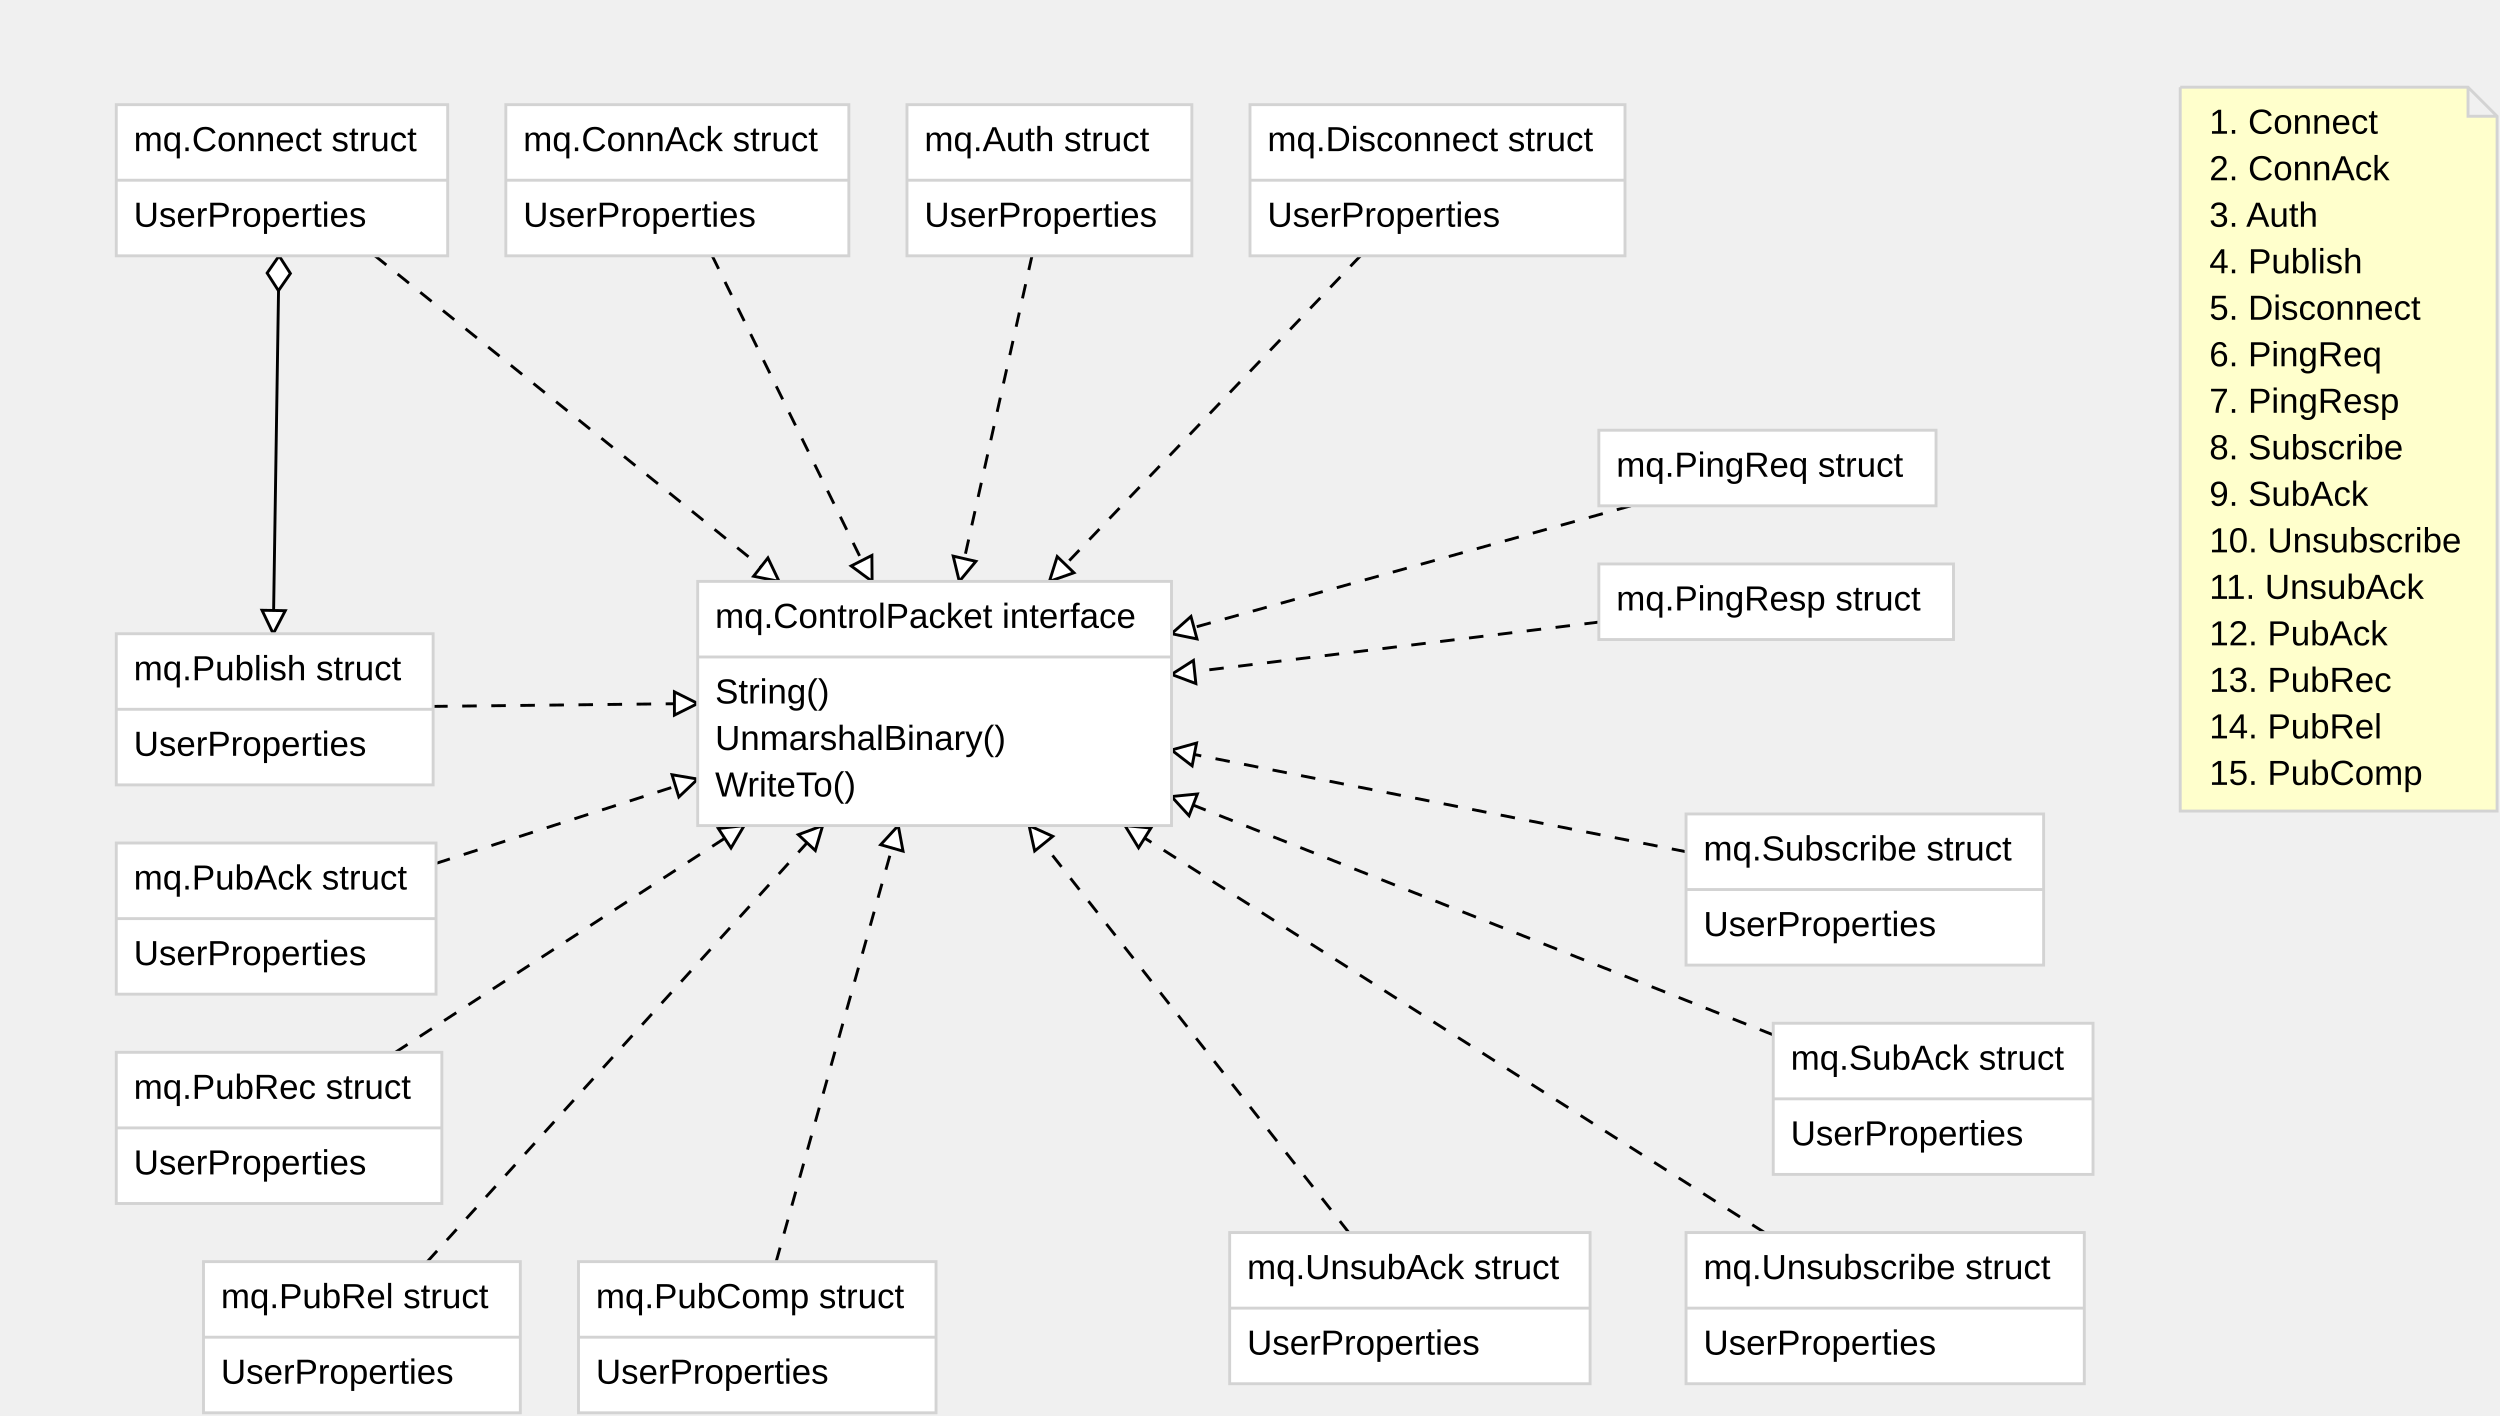
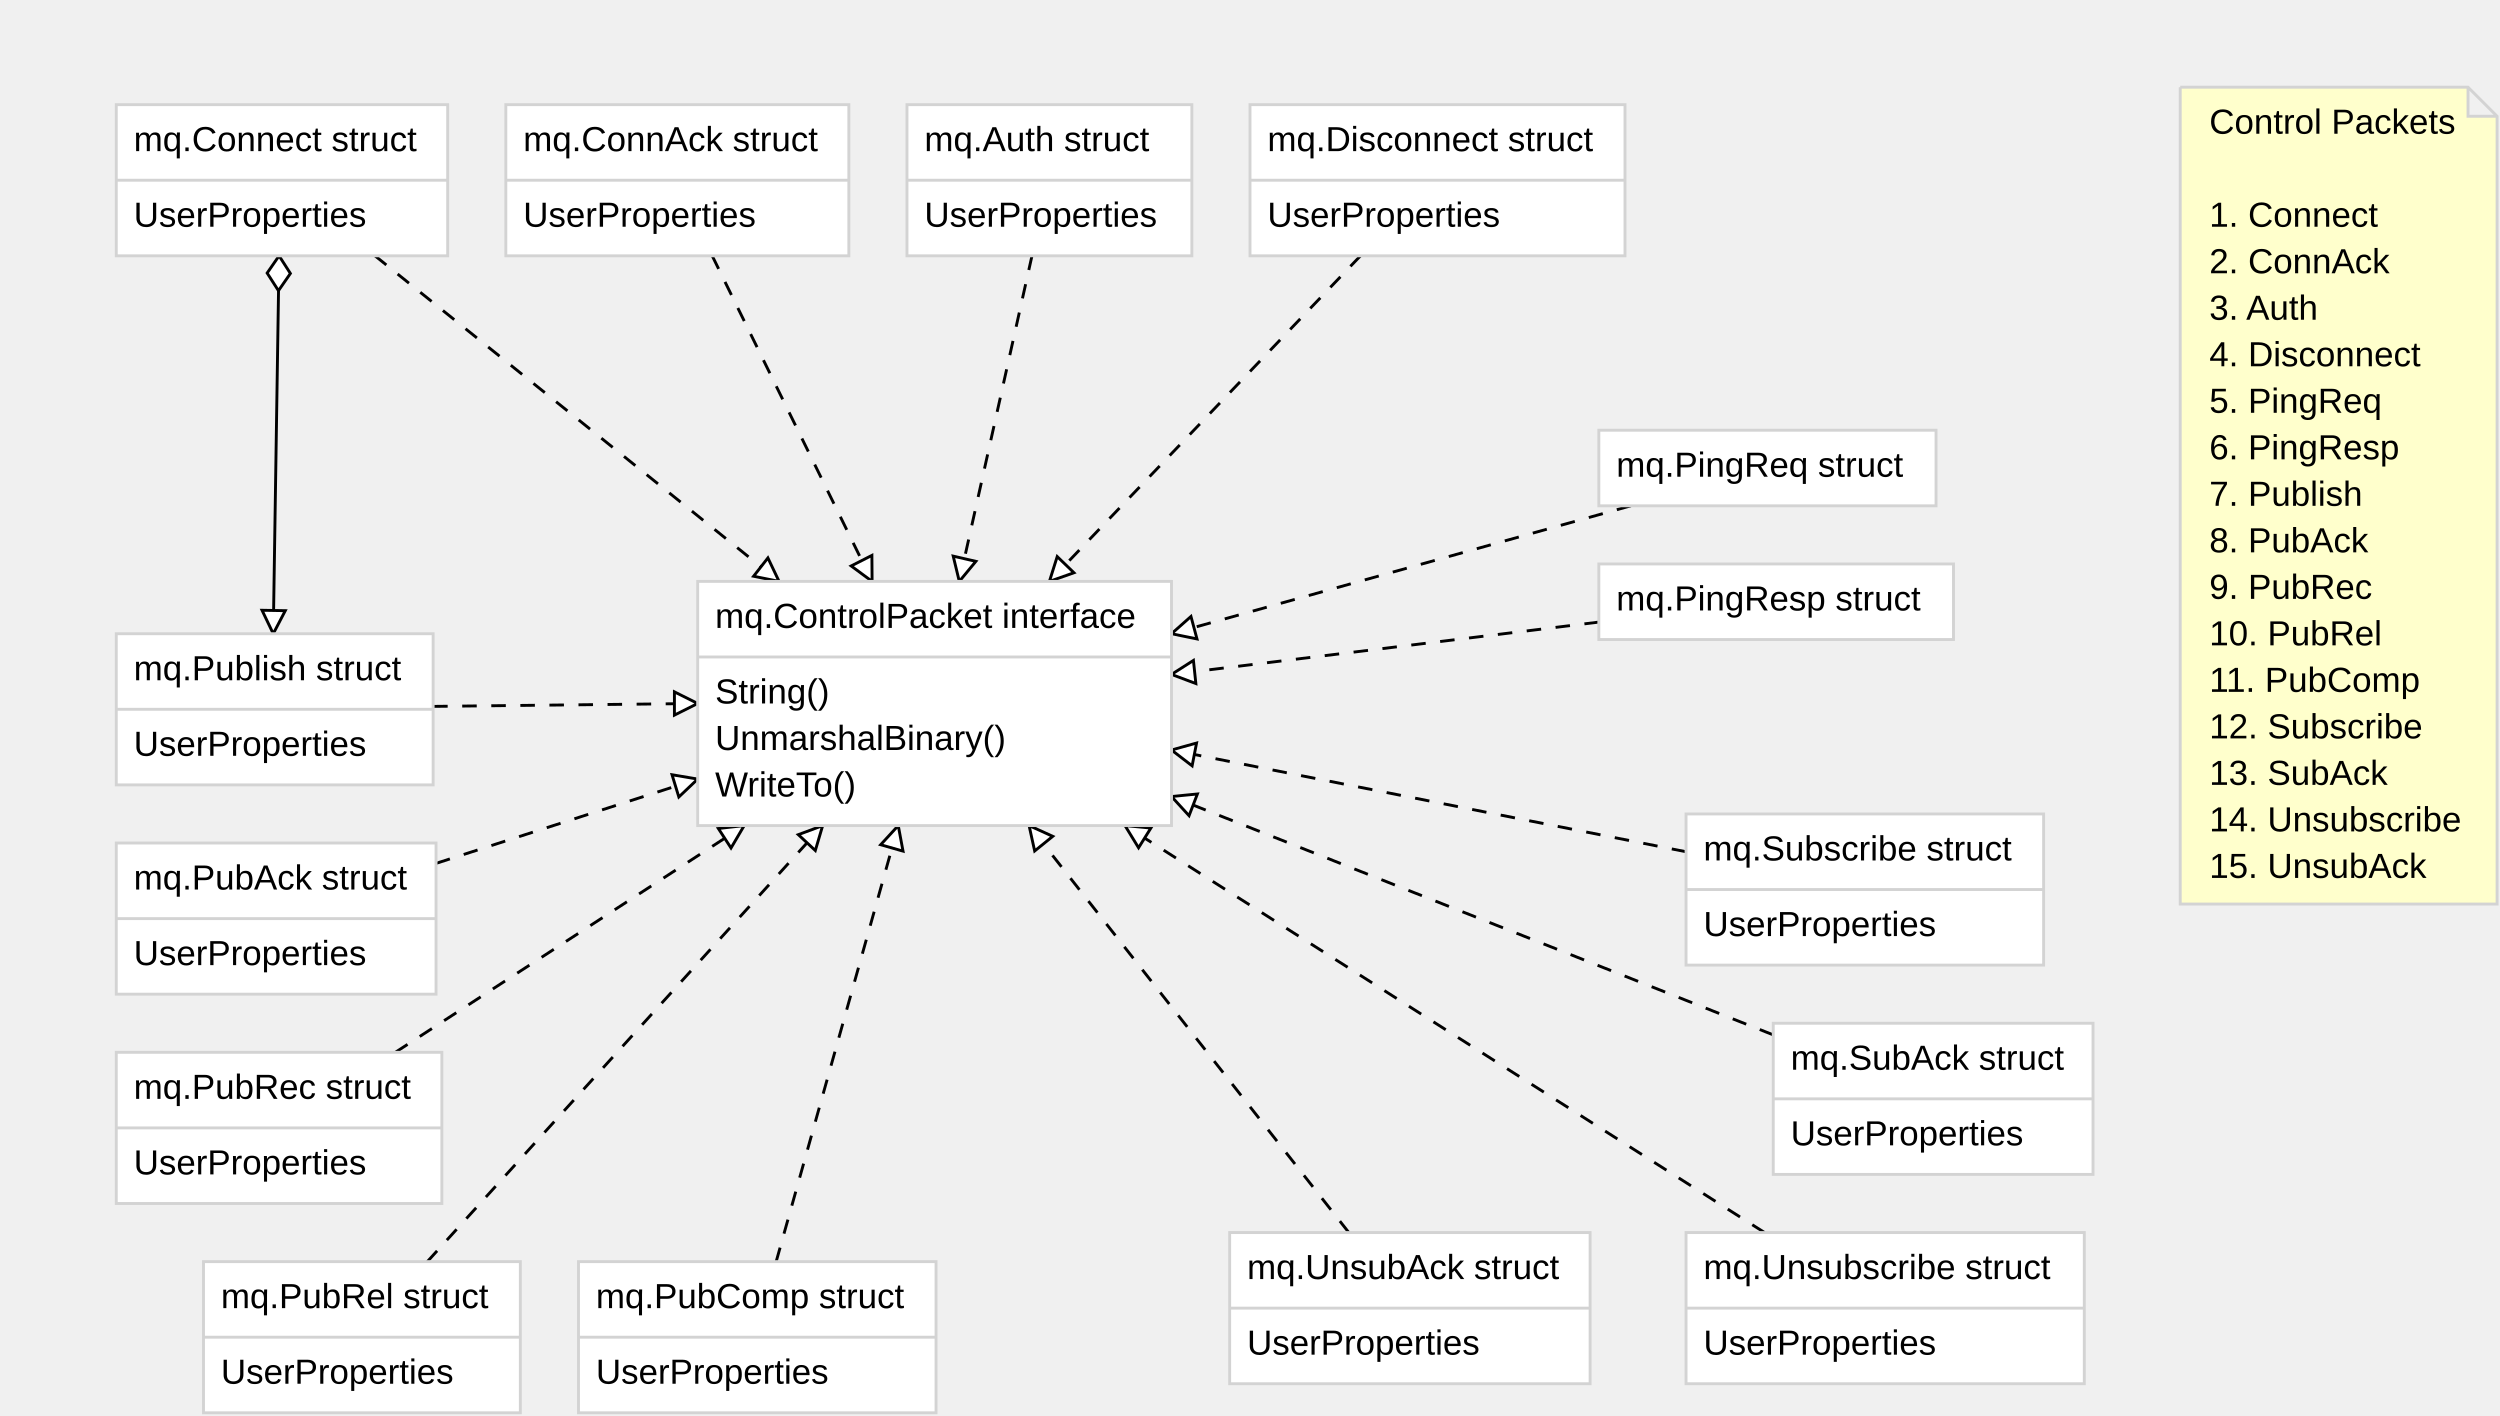
<svg xmlns="http://www.w3.org/2000/svg" font-family="Arial,Helvetica,sans-serif" width="860" height="487">
  <path stroke="black" d="M96,88 L94,218" />
  <g transform="rotate(91 96 88)">
    <path stroke="black" fill="#ffffff" d="M96,88 l 6,-4 6,4 -6,4 -6,-4" />
  </g>
  <g transform="rotate(181 94 218)">
    <path stroke="black" fill="#ffffff" d="M90,226 l4,-8 l 4,8 Z" />
  </g>
  <path stroke="black" stroke-dasharray="5,5,5" d="M610,356 L403,274" />
  <g transform="rotate(291 403 274)">
    <path stroke="black" fill="#ffffff" d="M399,282 l4,-8 l 4,8 Z" />
  </g>
  <path stroke="black" stroke-dasharray="5,5,5" d="M464,424 L354,284" />
  <g transform="rotate(321 354 284)">
    <path stroke="black" fill="#ffffff" d="M350,292 l4,-8 l 4,8 Z" />
  </g>
  <path stroke="black" stroke-dasharray="5,5,5" d="M607,424 L387,284" />
  <g transform="rotate(302 387 284)">
    <path stroke="black" fill="#ffffff" d="M383,292 l4,-8 l 4,8 Z" />
  </g>
  <path stroke="black" stroke-dasharray="5,5,5" d="M580,293 L403,258" />
  <g transform="rotate(281 403 258)">
    <path stroke="black" fill="#ffffff" d="M399,266 l4,-8 l 4,8 Z" />
  </g>
  <path stroke="black" stroke-dasharray="5,5,5" d="M550,214 L403,232" />
  <g transform="rotate(264 403 232)">
    <path stroke="black" fill="#ffffff" d="M399,240 l4,-8 l 4,8 Z" />
  </g>
  <path stroke="black" stroke-dasharray="5,5,5" d="M561,174 L403,218" />
  <g transform="rotate(255 403 218)">
    <path stroke="black" fill="#ffffff" d="M399,226 l4,-8 l 4,8 Z" />
  </g>
  <path stroke="black" stroke-dasharray="5,5,5" d="M267,434 L309,284" />
  <g transform="rotate(16 309 284)">
    <path stroke="black" fill="#ffffff" d="M305,292 l4,-8 l 4,8 Z" />
  </g>
  <path stroke="black" stroke-dasharray="5,5,5" d="M147,434 L283,284" />
  <g transform="rotate(43 283 284)">
    <path stroke="black" fill="#ffffff" d="M279,292 l4,-8 l 4,8 Z" />
  </g>
  <path stroke="black" stroke-dasharray="5,5,5" d="M136,362 L256,284" />
  <g transform="rotate(57 256 284)">
    <path stroke="black" fill="#ffffff" d="M252,292 l4,-8 l 4,8 Z" />
  </g>
  <path stroke="black" stroke-dasharray="5,5,5" d="M150,297 L240,268" />
  <g transform="rotate(73 240 268)">
    <path stroke="black" fill="#ffffff" d="M236,276 l4,-8 l 4,8 Z" />
  </g>
  <path stroke="black" stroke-dasharray="5,5,5" d="M149,243 L240,242" />
  <g transform="rotate(90 240 242)">
    <path stroke="black" fill="#ffffff" d="M236,250 l4,-8 l 4,8 Z" />
  </g>
  <path stroke="black" stroke-dasharray="5,5,5" d="M468,88 L361,200" />
  <g transform="rotate(224 361 200)">
    <path stroke="black" fill="#ffffff" d="M357,208 l4,-8 l 4,8 Z" />
  </g>
  <path stroke="black" stroke-dasharray="5,5,5" d="M355,88 L330,200" />
  <g transform="rotate(193 330 200)">
    <path stroke="black" fill="#ffffff" d="M326,208 l4,-8 l 4,8 Z" />
  </g>
  <path stroke="black" stroke-dasharray="5,5,5" d="M245,88 L300,200" />
  <g transform="rotate(153 300 200)">
    <path stroke="black" fill="#ffffff" d="M296,208 l4,-8 l 4,8 Z" />
  </g>
  <path stroke="black" stroke-dasharray="5,5,5" d="M129,88 L268,200" />
  <g transform="rotate(128 268 200)">
    <path stroke="black" fill="#ffffff" d="M264,208 l4,-8 l 4,8 Z" />
  </g>
  <rect stroke="#d3d3d3" fill="#ffffff" x="240" y="200" width="163" height="84" />
  <path stroke="#d3d3d3" d="M240,226 L403,226" />
  <text font-family="Arial,Helvetica,sans-serif" font-size="12px" x="246" y="242">String()</text>
  <text font-family="Arial,Helvetica,sans-serif" font-size="12px" x="246" y="258">UnmarshalBinary()</text>
  <text font-family="Arial,Helvetica,sans-serif" font-size="12px" x="246" y="274">WriteTo()</text>
  <text font-family="Arial,Helvetica,sans-serif" font-size="12px" x="246" y="216">mq.ControlPacket interface</text>
  <rect stroke="#d3d3d3" fill="#ffffff" x="40" y="36" width="114" height="52" />
  <path stroke="#d3d3d3" d="M40,62 L154,62" />
  <text font-family="Arial,Helvetica,sans-serif" font-size="12px" x="46" y="78">UserProperties</text>
  <text font-family="Arial,Helvetica,sans-serif" font-size="12px" x="46" y="52">mq.Connect struct</text>
  <rect stroke="#d3d3d3" fill="#ffffff" x="174" y="36" width="118" height="52" />
  <path stroke="#d3d3d3" d="M174,62 L292,62" />
  <text font-family="Arial,Helvetica,sans-serif" font-size="12px" x="180" y="78">UserProperties</text>
  <text font-family="Arial,Helvetica,sans-serif" font-size="12px" x="180" y="52">mq.ConnAck struct</text>
  <rect stroke="#d3d3d3" fill="#ffffff" x="312" y="36" width="98" height="52" />
  <path stroke="#d3d3d3" d="M312,62 L410,62" />
  <text font-family="Arial,Helvetica,sans-serif" font-size="12px" x="318" y="78">UserProperties</text>
  <text font-family="Arial,Helvetica,sans-serif" font-size="12px" x="318" y="52">mq.Auth struct</text>
  <rect stroke="#d3d3d3" fill="#ffffff" x="430" y="36" width="129" height="52" />
  <path stroke="#d3d3d3" d="M430,62 L559,62" />
  <text font-family="Arial,Helvetica,sans-serif" font-size="12px" x="436" y="78">UserProperties</text>
  <text font-family="Arial,Helvetica,sans-serif" font-size="12px" x="436" y="52">mq.Disconnect struct</text>
  <rect stroke="#d3d3d3" fill="#ffffff" x="40" y="218" width="109" height="52" />
  <path stroke="#d3d3d3" d="M40,244 L149,244" />
  <text font-family="Arial,Helvetica,sans-serif" font-size="12px" x="46" y="260">UserProperties</text>
  <text font-family="Arial,Helvetica,sans-serif" font-size="12px" x="46" y="234">mq.Publish struct</text>
  <rect stroke="#d3d3d3" fill="#ffffff" x="40" y="290" width="110" height="52" />
  <path stroke="#d3d3d3" d="M40,316 L150,316" />
  <text font-family="Arial,Helvetica,sans-serif" font-size="12px" x="46" y="332">UserProperties</text>
  <text font-family="Arial,Helvetica,sans-serif" font-size="12px" x="46" y="306">mq.PubAck struct</text>
  <rect stroke="#d3d3d3" fill="#ffffff" x="40" y="362" width="112" height="52" />
  <path stroke="#d3d3d3" d="M40,388 L152,388" />
  <text font-family="Arial,Helvetica,sans-serif" font-size="12px" x="46" y="404">UserProperties</text>
  <text font-family="Arial,Helvetica,sans-serif" font-size="12px" x="46" y="378">mq.PubRec struct</text>
  <rect stroke="#d3d3d3" fill="#ffffff" x="70" y="434" width="109" height="52" />
  <path stroke="#d3d3d3" d="M70,460 L179,460" />
  <text font-family="Arial,Helvetica,sans-serif" font-size="12px" x="76" y="476">UserProperties</text>
  <text font-family="Arial,Helvetica,sans-serif" font-size="12px" x="76" y="450">mq.PubRel struct</text>
  <rect stroke="#d3d3d3" fill="#ffffff" x="199" y="434" width="123" height="52" />
  <path stroke="#d3d3d3" d="M199,460 L322,460" />
  <text font-family="Arial,Helvetica,sans-serif" font-size="12px" x="205" y="476">UserProperties</text>
  <text font-family="Arial,Helvetica,sans-serif" font-size="12px" x="205" y="450">mq.PubComp struct</text>
  <rect stroke="#d3d3d3" fill="#ffffff" x="550" y="148" width="116" height="26" />
  <text font-family="Arial,Helvetica,sans-serif" font-size="12px" x="556" y="164">mq.PingReq struct</text>
  <rect stroke="#d3d3d3" fill="#ffffff" x="550" y="194" width="122" height="26" />
  <text font-family="Arial,Helvetica,sans-serif" font-size="12px" x="556" y="210">mq.PingResp struct</text>
  <rect stroke="#d3d3d3" fill="#ffffff" x="580" y="280" width="123" height="52" />
  <path stroke="#d3d3d3" d="M580,306 L703,306" />
  <text font-family="Arial,Helvetica,sans-serif" font-size="12px" x="586" y="322">UserProperties</text>
  <text font-family="Arial,Helvetica,sans-serif" font-size="12px" x="586" y="296">mq.Subscribe struct</text>
  <rect stroke="#d3d3d3" fill="#ffffff" x="610" y="352" width="110" height="52" />
  <path stroke="#d3d3d3" d="M610,378 L720,378" />
  <text font-family="Arial,Helvetica,sans-serif" font-size="12px" x="616" y="394">UserProperties</text>
  <text font-family="Arial,Helvetica,sans-serif" font-size="12px" x="616" y="368">mq.SubAck struct</text>
  <rect stroke="#d3d3d3" fill="#ffffff" x="580" y="424" width="137" height="52" />
  <path stroke="#d3d3d3" d="M580,450 L717,450" />
  <text font-family="Arial,Helvetica,sans-serif" font-size="12px" x="586" y="466">UserProperties</text>
  <text font-family="Arial,Helvetica,sans-serif" font-size="12px" x="586" y="440">mq.Unsubscribe struct</text>
  <rect stroke="#d3d3d3" fill="#ffffff" x="423" y="424" width="124" height="52" />
  <path stroke="#d3d3d3" d="M423,450 L547,450" />
  <text font-family="Arial,Helvetica,sans-serif" font-size="12px" x="429" y="466">UserProperties</text>
  <text font-family="Arial,Helvetica,sans-serif" font-size="12px" x="429" y="440">mq.UnsubAck struct</text>
-   <path stroke="#d3d3d3" fill="#ffffcc" d="M750,30 v 249 h 109 v -239 l -10,-10 L 750,30 M859,40 h -10 v -10" />
-   <text font-family="Arial,Helvetica,sans-serif" font-size="12px" x="760" y="46">1. Connect</text>
-   <text font-family="Arial,Helvetica,sans-serif" font-size="12px" x="760" y="62">2. ConnAck</text>
-   <text font-family="Arial,Helvetica,sans-serif" font-size="12px" x="760" y="78">3. Auth</text>
-   <text font-family="Arial,Helvetica,sans-serif" font-size="12px" x="760" y="94">4. Publish</text>
-   <text font-family="Arial,Helvetica,sans-serif" font-size="12px" x="760" y="110">5. Disconnect</text>
-   <text font-family="Arial,Helvetica,sans-serif" font-size="12px" x="760" y="126">6. PingReq</text>
-   <text font-family="Arial,Helvetica,sans-serif" font-size="12px" x="760" y="142">7. PingResp</text>
-   <text font-family="Arial,Helvetica,sans-serif" font-size="12px" x="760" y="158">8. Subscribe</text>
-   <text font-family="Arial,Helvetica,sans-serif" font-size="12px" x="760" y="174">9. SubAck</text>
-   <text font-family="Arial,Helvetica,sans-serif" font-size="12px" x="760" y="190">10. Unsubscribe</text>
-   <text font-family="Arial,Helvetica,sans-serif" font-size="12px" x="760" y="206">11. UnsubAck</text>
-   <text font-family="Arial,Helvetica,sans-serif" font-size="12px" x="760" y="222">12. PubAck</text>
-   <text font-family="Arial,Helvetica,sans-serif" font-size="12px" x="760" y="238">13. PubRec</text>
-   <text font-family="Arial,Helvetica,sans-serif" font-size="12px" x="760" y="254">14. PubRel</text>
-   <text font-family="Arial,Helvetica,sans-serif" font-size="12px" x="760" y="270">15. PubComp</text>
+   <path stroke="#d3d3d3" fill="#ffffcc" d="M750,30 v 281 h 109 v -271 l -10,-10 L 750,30 M859,40 h -10 v -10" />
+   <text font-family="Arial,Helvetica,sans-serif" font-size="12px" x="760" y="46">Control Packets</text>
+   <text font-family="Arial,Helvetica,sans-serif" font-size="12px" x="760" y="62" />
+   <text font-family="Arial,Helvetica,sans-serif" font-size="12px" x="760" y="78">1. Connect</text>
+   <text font-family="Arial,Helvetica,sans-serif" font-size="12px" x="760" y="94">2. ConnAck</text>
+   <text font-family="Arial,Helvetica,sans-serif" font-size="12px" x="760" y="110">3. Auth</text>
+   <text font-family="Arial,Helvetica,sans-serif" font-size="12px" x="760" y="126">4. Disconnect</text>
+   <text font-family="Arial,Helvetica,sans-serif" font-size="12px" x="760" y="142">5. PingReq</text>
+   <text font-family="Arial,Helvetica,sans-serif" font-size="12px" x="760" y="158">6. PingResp</text>
+   <text font-family="Arial,Helvetica,sans-serif" font-size="12px" x="760" y="174">7. Publish</text>
+   <text font-family="Arial,Helvetica,sans-serif" font-size="12px" x="760" y="190">8. PubAck</text>
+   <text font-family="Arial,Helvetica,sans-serif" font-size="12px" x="760" y="206">9. PubRec</text>
+   <text font-family="Arial,Helvetica,sans-serif" font-size="12px" x="760" y="222">10. PubRel</text>
+   <text font-family="Arial,Helvetica,sans-serif" font-size="12px" x="760" y="238">11. PubComp</text>
+   <text font-family="Arial,Helvetica,sans-serif" font-size="12px" x="760" y="254">12. Subscribe</text>
+   <text font-family="Arial,Helvetica,sans-serif" font-size="12px" x="760" y="270">13. SubAck</text>
+   <text font-family="Arial,Helvetica,sans-serif" font-size="12px" x="760" y="286">14. Unsubscribe</text>
+   <text font-family="Arial,Helvetica,sans-serif" font-size="12px" x="760" y="302">15. UnsubAck</text>
</svg>
